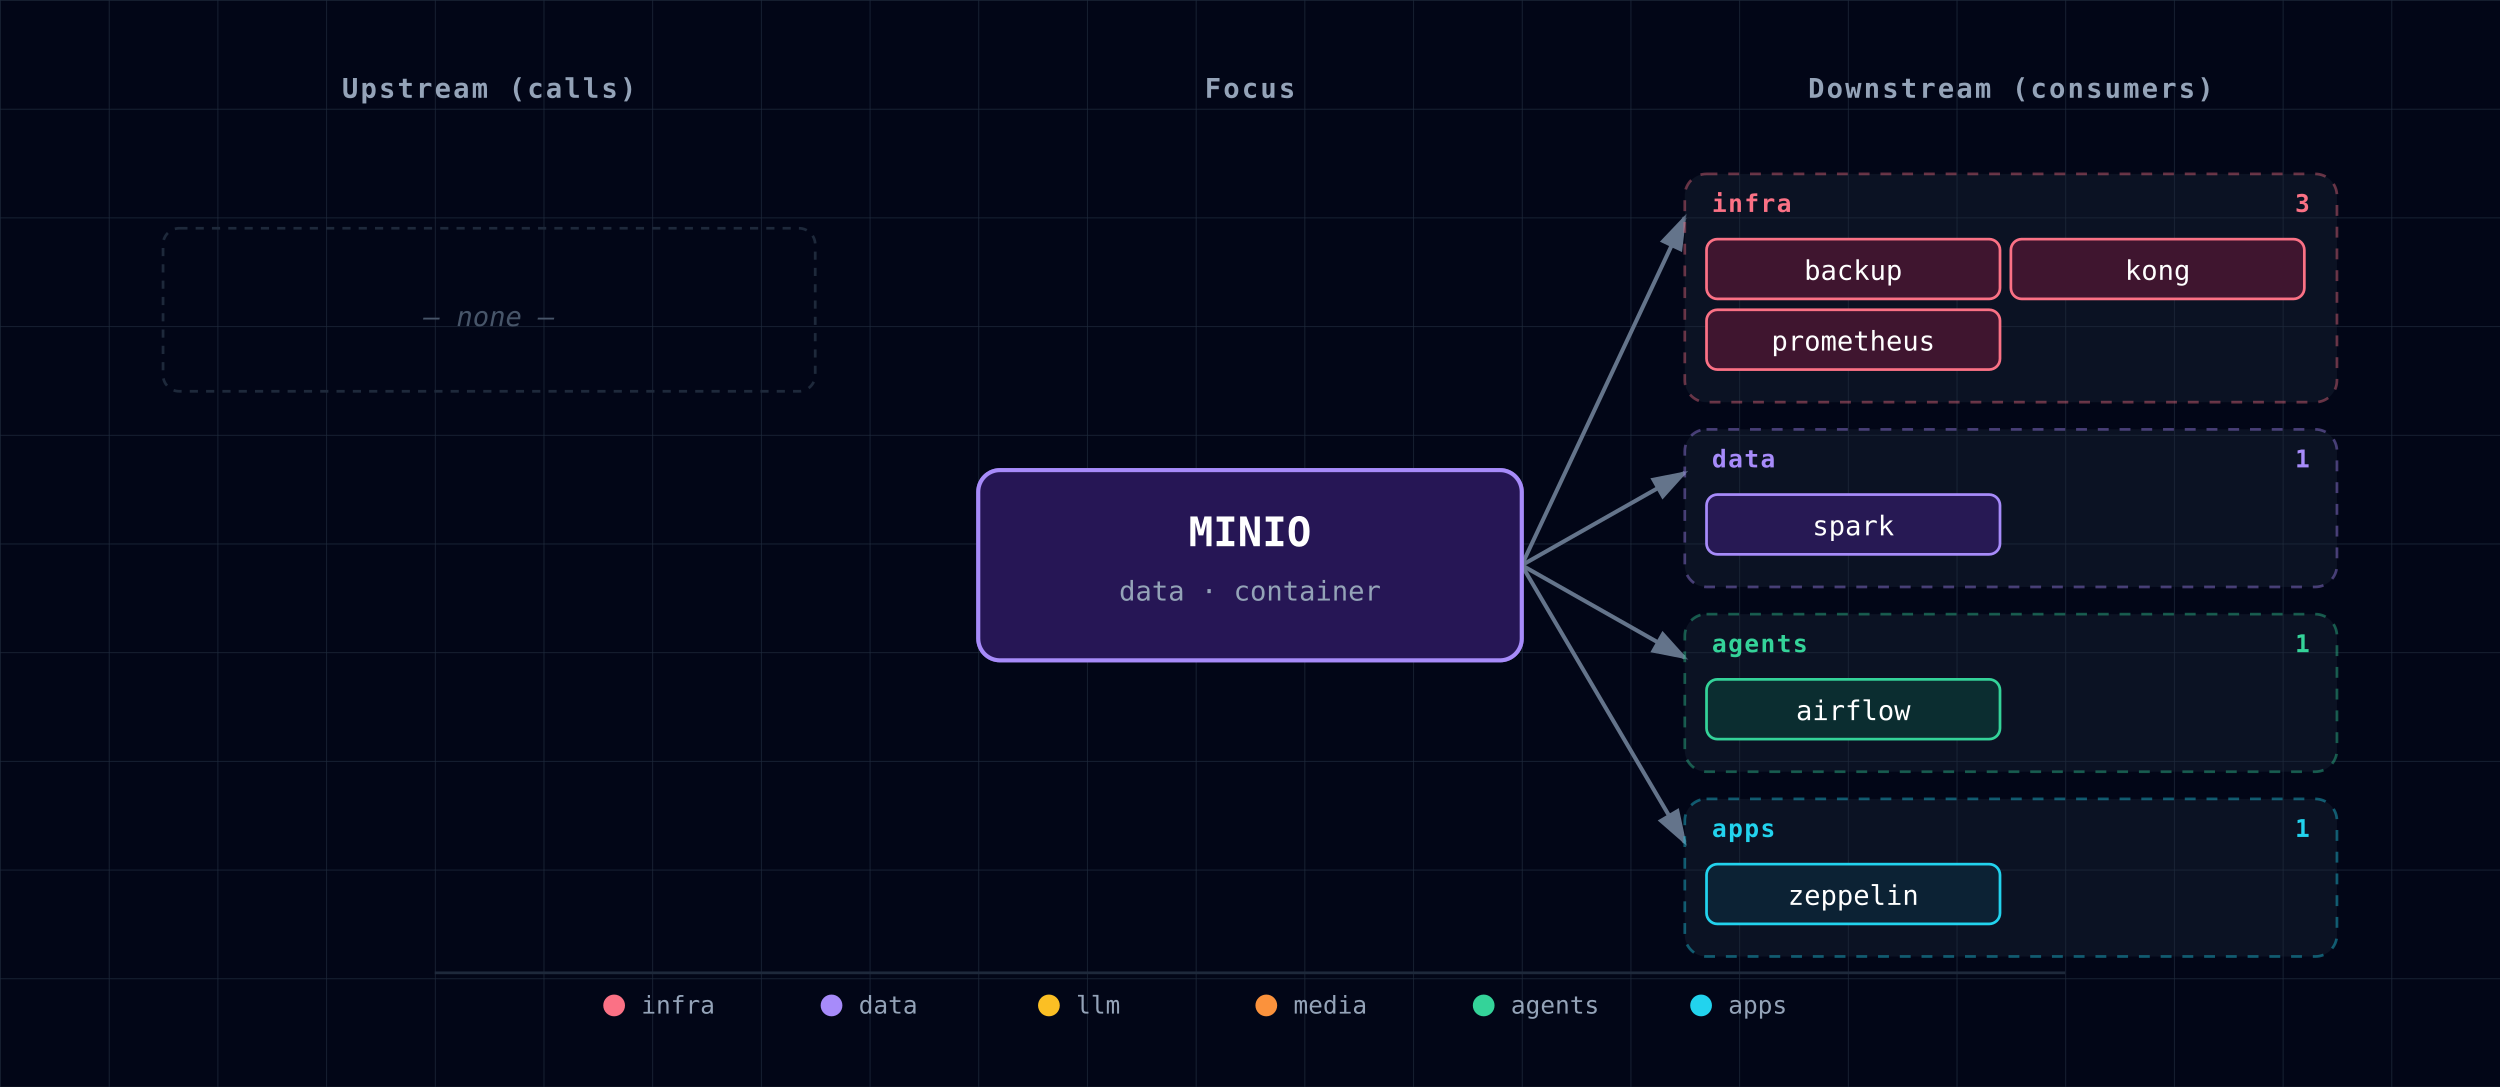
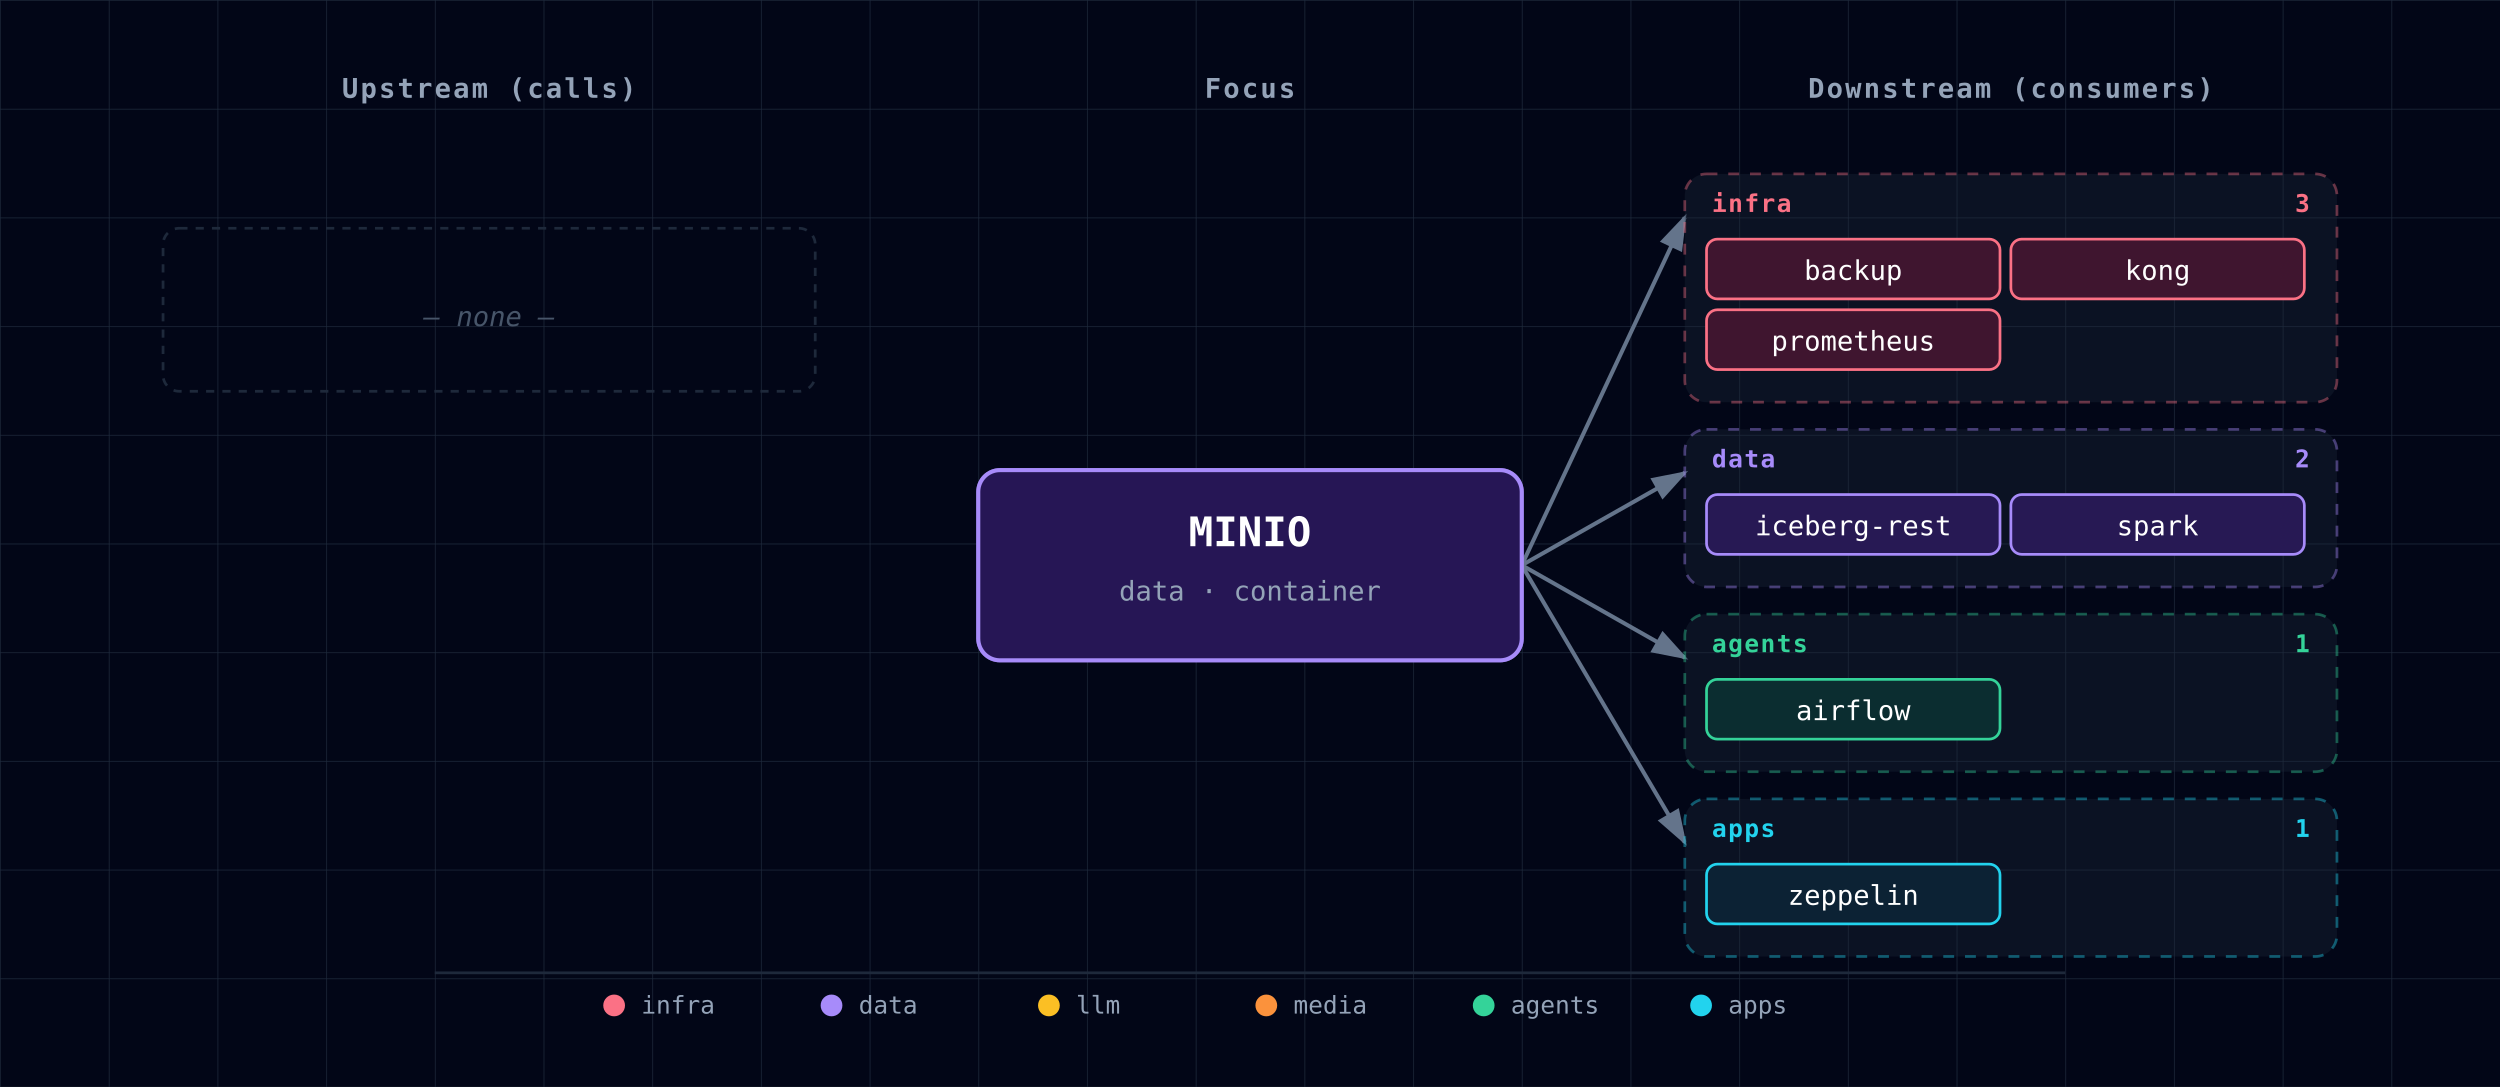
<svg xmlns="http://www.w3.org/2000/svg" viewBox="0 0 920 400" font-family="'JetBrains Mono', 'Fira Code', Menlo, Consolas, monospace">
  <defs>
    <pattern id="grid" width="40" height="40" patternUnits="userSpaceOnUse">
      <path d="M 40 0 L 0 0 0 40" fill="none" stroke="#1e293b" stroke-width="0.5" />
    </pattern>
    <marker id="arrowhead" markerWidth="9" markerHeight="6" refX="8" refY="3" orient="auto">
      <polygon points="0 0, 9 3, 0 6" fill="#64748b" />
    </marker>
    <filter id="focus-glow" x="-50%" y="-50%" width="200%" height="200%">
      <feGaussianBlur in="SourceAlpha" stdDeviation="6" />
      <feFlood flood-color="#a78bfa" flood-opacity="0.6" />
      <feComposite in2="SourceAlpha" operator="in" />
      <feMerge>
        <feMergeNode />
        <feMergeNode in="SourceGraphic" />
      </feMerge>
    </filter>
  </defs>
  <rect width="920" height="400" fill="#020617" />
  <rect width="920" height="400" fill="url(#grid)" />
  <text x="180" y="36" fill="#94a3b8" font-size="10" font-weight="600" text-anchor="middle" letter-spacing="0.08em">Upstream (calls)</text>
  <text x="460" y="36" fill="#94a3b8" font-size="10" font-weight="600" text-anchor="middle" letter-spacing="0.08em">Focus</text>
  <text x="740" y="36" fill="#94a3b8" font-size="10" font-weight="600" text-anchor="middle" letter-spacing="0.08em">Downstream (consumers)</text>
  <line x1="560" y1="208" x2="620" y2="80" stroke="#64748b" stroke-width="1.5" marker-end="url(#arrowhead)" />
  <line x1="560" y1="208" x2="620" y2="174" stroke="#64748b" stroke-width="1.5" marker-end="url(#arrowhead)" />
  <line x1="560" y1="208" x2="620" y2="242" stroke="#64748b" stroke-width="1.5" marker-end="url(#arrowhead)" />
  <line x1="560" y1="208" x2="620" y2="310" stroke="#64748b" stroke-width="1.5" marker-end="url(#arrowhead)" />
  <g>
    <rect x="60" y="84" width="240" height="60" rx="6" fill="none" stroke="#1e293b" stroke-width="1" stroke-dasharray="3,3" />
    <text x="180" y="120" fill="#475569" font-size="10" font-style="italic" text-anchor="middle">— none —</text>
  </g>
  <g>
    <g class="cluster">
      <rect x="620" y="64" width="240" height="84" rx="8" fill="rgba(30,41,59,0.35)" stroke="#fb7185" stroke-width="1" stroke-dasharray="4,4" stroke-opacity="0.4" />
      <text x="630" y="78" fill="#fb7185" font-size="9" font-weight="700" text-anchor="start" style="letter-spacing:0.06em;text-transform:uppercase;">infra</text>
      <text x="850" y="78" fill="#fb7185" font-size="9" font-weight="600" text-anchor="end">3</text>
    </g>
    <g>
      <rect x="628" y="88" width="108" height="22" rx="4" fill="#0f172a" />
      <rect x="628" y="88" width="108" height="22" rx="4" fill="rgba(136, 19, 55, 0.4)" stroke="#fb7185" stroke-width="1" />
      <text x="682" y="103" fill="white" font-size="10" text-anchor="middle">backup</text>
    </g>
    <g>
      <rect x="740" y="88" width="108" height="22" rx="4" fill="#0f172a" />
      <rect x="740" y="88" width="108" height="22" rx="4" fill="rgba(136, 19, 55, 0.4)" stroke="#fb7185" stroke-width="1" />
      <text x="794" y="103" fill="white" font-size="10" text-anchor="middle">kong</text>
    </g>
    <g>
      <rect x="628" y="114" width="108" height="22" rx="4" fill="#0f172a" />
      <rect x="628" y="114" width="108" height="22" rx="4" fill="rgba(136, 19, 55, 0.4)" stroke="#fb7185" stroke-width="1" />
      <text x="682" y="129" fill="white" font-size="10" text-anchor="middle">prometheus</text>
    </g>
    <g class="cluster">
      <rect x="620" y="158" width="240" height="58" rx="8" fill="rgba(30,41,59,0.35)" stroke="#a78bfa" stroke-width="1" stroke-dasharray="4,4" stroke-opacity="0.4" />
      <text x="630" y="172" fill="#a78bfa" font-size="9" font-weight="700" text-anchor="start" style="letter-spacing:0.06em;text-transform:uppercase;">data</text>
-       <text x="850" y="172" fill="#a78bfa" font-size="9" font-weight="600" text-anchor="end">1</text>
+       <text x="850" y="172" fill="#a78bfa" font-size="9" font-weight="600" text-anchor="end">2</text>
    </g>
    <g>
      <rect x="628" y="182" width="108" height="22" rx="4" fill="#0f172a" />
      <rect x="628" y="182" width="108" height="22" rx="4" fill="rgba(76, 29, 149, 0.4)" stroke="#a78bfa" stroke-width="1" />
-       <text x="682" y="197" fill="white" font-size="10" text-anchor="middle">spark</text>
+       <text x="682" y="197" fill="white" font-size="10" text-anchor="middle">iceberg-rest</text>
+     </g>
+     <g>
+       <rect x="740" y="182" width="108" height="22" rx="4" fill="#0f172a" />
+       <rect x="740" y="182" width="108" height="22" rx="4" fill="rgba(76, 29, 149, 0.4)" stroke="#a78bfa" stroke-width="1" />
+       <text x="794" y="197" fill="white" font-size="10" text-anchor="middle">spark</text>
    </g>
    <g class="cluster">
      <rect x="620" y="226" width="240" height="58" rx="8" fill="rgba(30,41,59,0.35)" stroke="#34d399" stroke-width="1" stroke-dasharray="4,4" stroke-opacity="0.4" />
      <text x="630" y="240" fill="#34d399" font-size="9" font-weight="700" text-anchor="start" style="letter-spacing:0.06em;text-transform:uppercase;">agents</text>
      <text x="850" y="240" fill="#34d399" font-size="9" font-weight="600" text-anchor="end">1</text>
    </g>
    <g>
      <rect x="628" y="250" width="108" height="22" rx="4" fill="#0f172a" />
      <rect x="628" y="250" width="108" height="22" rx="4" fill="rgba(6, 78, 59, 0.4)" stroke="#34d399" stroke-width="1" />
      <text x="682" y="265" fill="white" font-size="10" text-anchor="middle">airflow</text>
    </g>
    <g class="cluster">
      <rect x="620" y="294" width="240" height="58" rx="8" fill="rgba(30,41,59,0.35)" stroke="#22d3ee" stroke-width="1" stroke-dasharray="4,4" stroke-opacity="0.4" />
      <text x="630" y="308" fill="#22d3ee" font-size="9" font-weight="700" text-anchor="start" style="letter-spacing:0.06em;text-transform:uppercase;">apps</text>
      <text x="850" y="308" fill="#22d3ee" font-size="9" font-weight="600" text-anchor="end">1</text>
    </g>
    <g>
      <rect x="628" y="318" width="108" height="22" rx="4" fill="#0f172a" />
      <rect x="628" y="318" width="108" height="22" rx="4" fill="rgba(8, 51, 68, 0.4)" stroke="#22d3ee" stroke-width="1" />
      <text x="682" y="333" fill="white" font-size="10" text-anchor="middle">zeppelin</text>
    </g>
  </g>
  <g class="focus" filter="url(#focus-glow)">
    <rect x="360" y="173" width="200" height="70" rx="8" fill="#0f172a" />
    <rect x="360" y="173" width="200" height="70" rx="8" fill="rgba(76, 29, 149, 0.4)" stroke="#a78bfa" stroke-width="1.5" />
    <text x="460" y="201" fill="white" font-size="15" font-weight="700" text-anchor="middle">MINIO</text>
    <text x="460" y="221" fill="#94a3b8" font-size="10" text-anchor="middle">data · container</text>
  </g>
  <g class="legend">
    <line x1="160" y1="358" x2="760" y2="358" stroke="#1e293b" stroke-width="1" />
    <circle cx="226" cy="370" r="4" fill="#fb7185" />
    <text x="236" y="373" fill="#94a3b8" font-size="9" font-weight="400" text-anchor="start">infra</text>
    <circle cx="306" cy="370" r="4" fill="#a78bfa" />
    <text x="316" y="373" fill="#94a3b8" font-size="9" font-weight="400" text-anchor="start">data</text>
    <circle cx="386" cy="370" r="4" fill="#fbbf24" />
    <text x="396" y="373" fill="#94a3b8" font-size="9" font-weight="400" text-anchor="start">llm</text>
    <circle cx="466" cy="370" r="4" fill="#fb923c" />
    <text x="476" y="373" fill="#94a3b8" font-size="9" font-weight="400" text-anchor="start">media</text>
    <circle cx="546" cy="370" r="4" fill="#34d399" />
    <text x="556" y="373" fill="#94a3b8" font-size="9" font-weight="400" text-anchor="start">agents</text>
    <circle cx="626" cy="370" r="4" fill="#22d3ee" />
    <text x="636" y="373" fill="#94a3b8" font-size="9" font-weight="400" text-anchor="start">apps</text>
  </g>
</svg>
